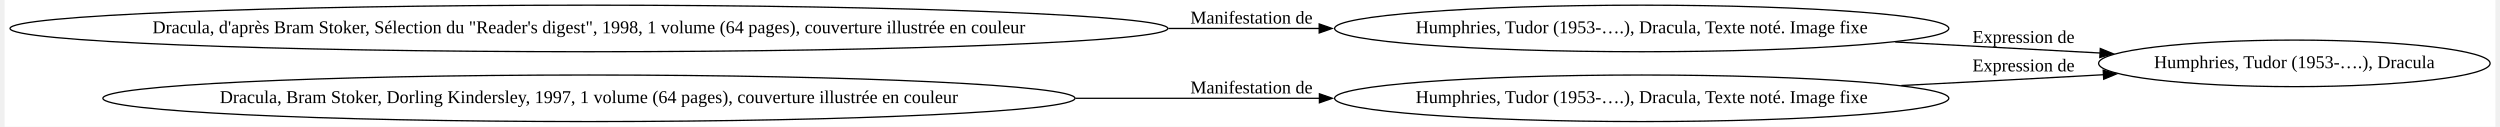
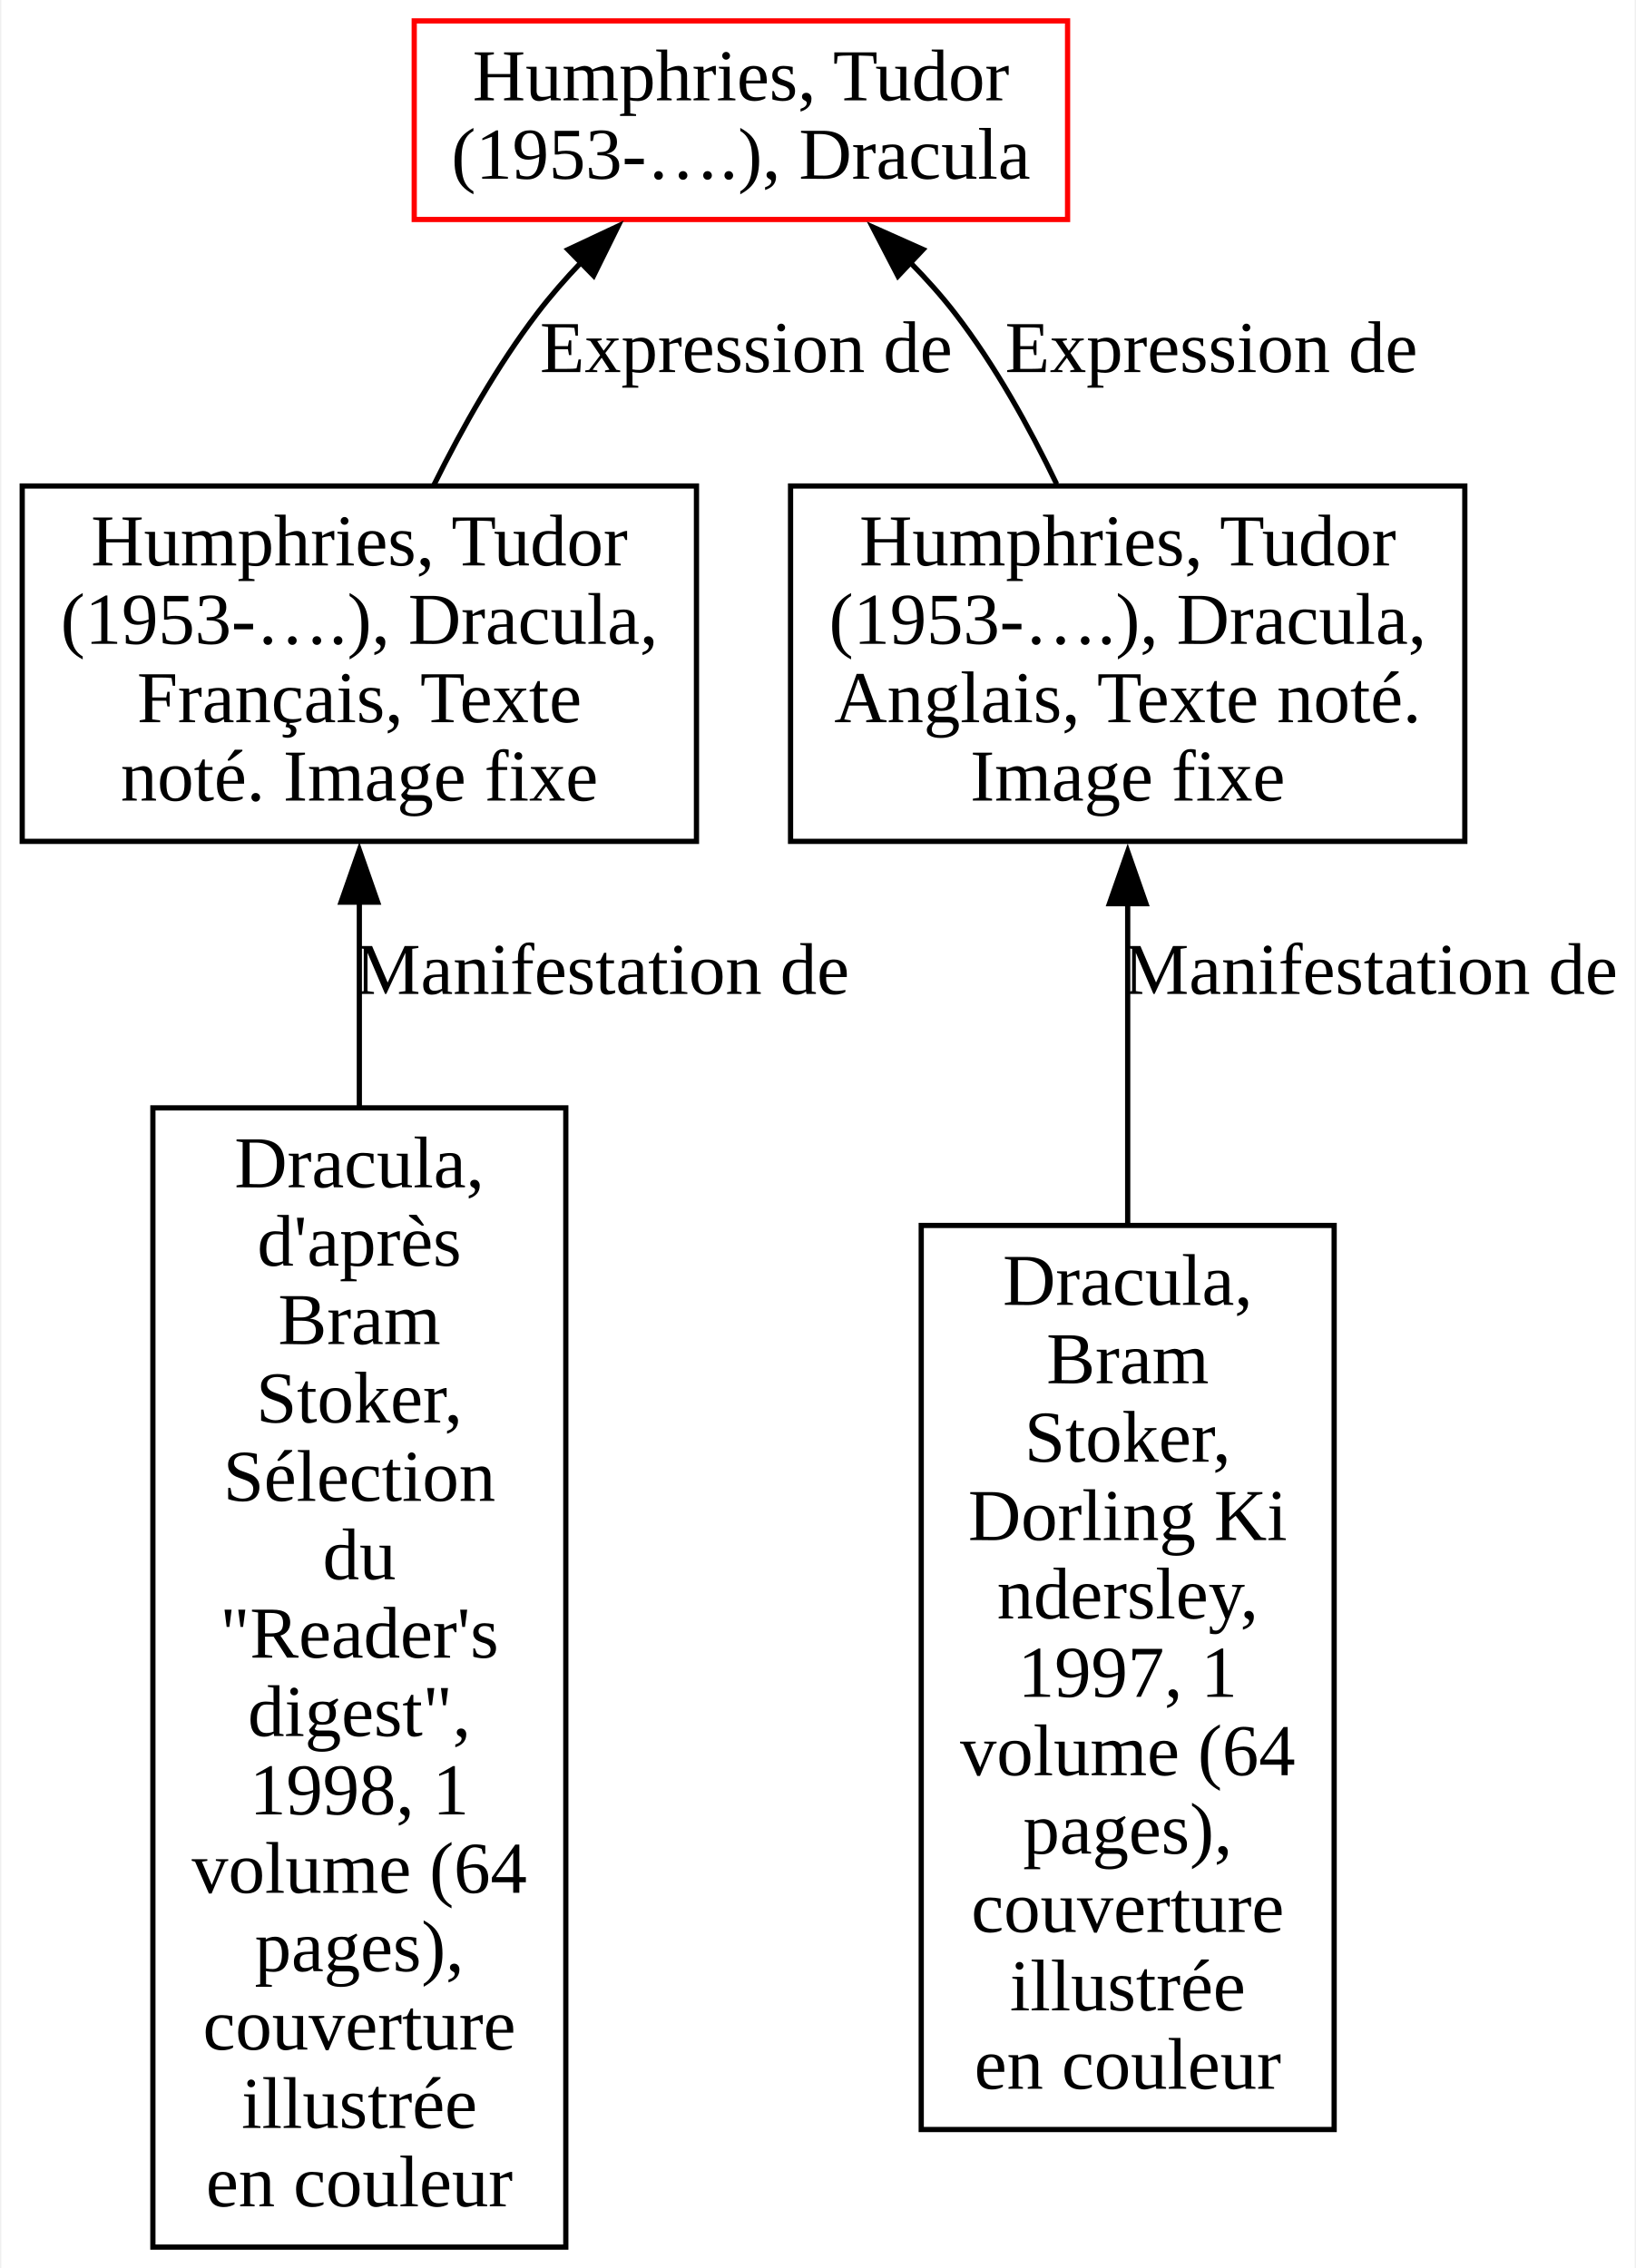
- <svg xmlns="http://www.w3.org/2000/svg" width="1440pt" height="73pt" viewBox="0.00 0.00 1440.00 73.27">
-   <g id="graph0" class="graph" transform="scale(0.747682 0.747682) rotate(0) translate(4 94)">
-     <polygon fill="white" stroke="none" points="-4,4 -4,-94 1921.95,-94 1921.95,4 -4,4" />
+ <svg xmlns="http://www.w3.org/2000/svg" width="313pt" height="434pt" viewBox="0.00 0.00 312.50 434.00">
+   <g id="graph0" class="graph" transform="scale(1 1) rotate(0) translate(4 430)">
+     <polygon fill="white" stroke="none" points="-4,4 -4,-430 308.5,-430 308.5,4 -4,4" />
    <g id="node1" class="node">
-       <ellipse fill="none" stroke="black" cx="1766.51" cy="-45" rx="151.37" ry="18" />
-       <text text-anchor="middle" x="1766.51" y="-41.3" font-family="Times New Roman,serif" font-size="14.00">Humphries, Tudor (1953-….), Dracula</text>
+       <polygon fill="none" stroke="red" points="200,-426 75,-426 75,-388 200,-388 200,-426" />
+       <text text-anchor="middle" x="137.5" y="-410.8" font-family="Times New Roman,serif" font-size="14.00">Humphries, Tudor</text>
+       <text text-anchor="middle" x="137.5" y="-395.8" font-family="Times New Roman,serif" font-size="14.00">(1953-….), Dracula</text>
    </g>
    <g id="node2" class="node">
-       <ellipse fill="none" stroke="black" cx="1261.85" cy="-72" rx="237.46" ry="18" />
-       <text text-anchor="middle" x="1261.85" y="-68.3" font-family="Times New Roman,serif" font-size="14.00">Humphries, Tudor (1953-….), Dracula, Texte noté. Image fixe</text>
+       <polygon fill="none" stroke="black" points="129,-337 0,-337 0,-269 129,-269 129,-337" />
+       <text text-anchor="middle" x="64.5" y="-321.8" font-family="Times New Roman,serif" font-size="14.00">Humphries, Tudor</text>
+       <text text-anchor="middle" x="64.5" y="-306.8" font-family="Times New Roman,serif" font-size="14.00">(1953-….), Dracula,</text>
+       <text text-anchor="middle" x="64.5" y="-291.8" font-family="Times New Roman,serif" font-size="14.00">Français, Texte</text>
+       <text text-anchor="middle" x="64.5" y="-276.8" font-family="Times New Roman,serif" font-size="14.00">noté. Image fixe</text>
    </g>
    <g id="edge1" class="edge">
-       <path fill="none" stroke="black" d="M1457.91,-61.52C1510.53,-58.7 1566.61,-55.68 1616.28,-53.02" />
-       <polygon fill="black" stroke="black" points="1616.45,-56.51 1626.25,-52.48 1616.08,-49.52 1616.45,-56.51" />
-       <text text-anchor="middle" x="1557.08" y="-60.8" font-family="Times New Roman,serif" font-size="14.00">Expression de</text>
+       <path fill="none" stroke="black" d="M78.79,-337.24C84.21,-348.17 90.93,-360.05 98.5,-370 101.05,-373.35 103.93,-376.65 106.95,-379.81" />
+       <polygon fill="black" stroke="black" points="104.42,-382.24 114.01,-386.74 109.32,-377.24 104.42,-382.24" />
+       <text text-anchor="middle" x="138.5" y="-358.8" font-family="Times New Roman,serif" font-size="14.00">Expression de</text>
    </g>
    <g id="node3" class="node">
-       <ellipse fill="none" stroke="black" cx="447.81" cy="-72" rx="447.62" ry="18" />
-       <text text-anchor="middle" x="447.81" y="-68.3" font-family="Times New Roman,serif" font-size="14.00">Dracula, d'après Bram Stoker, Sélection du "Reader's digest", 1998, 1 volume (64 pages), couverture illustrée en couleur</text>
+       <polygon fill="none" stroke="black" points="104,-218 25,-218 25,0 104,0 104,-218" />
+       <text text-anchor="middle" x="64.5" y="-202.8" font-family="Times New Roman,serif" font-size="14.00">Dracula,</text>
+       <text text-anchor="middle" x="64.5" y="-187.8" font-family="Times New Roman,serif" font-size="14.00">d'après</text>
+       <text text-anchor="middle" x="64.5" y="-172.8" font-family="Times New Roman,serif" font-size="14.00">Bram</text>
+       <text text-anchor="middle" x="64.5" y="-157.8" font-family="Times New Roman,serif" font-size="14.00">Stoker,</text>
+       <text text-anchor="middle" x="64.5" y="-142.8" font-family="Times New Roman,serif" font-size="14.00">Sélection</text>
+       <text text-anchor="middle" x="64.5" y="-127.8" font-family="Times New Roman,serif" font-size="14.00">du</text>
+       <text text-anchor="middle" x="64.5" y="-112.8" font-family="Times New Roman,serif" font-size="14.00">"Reader's</text>
+       <text text-anchor="middle" x="64.5" y="-97.8" font-family="Times New Roman,serif" font-size="14.00">digest",</text>
+       <text text-anchor="middle" x="64.5" y="-82.8" font-family="Times New Roman,serif" font-size="14.00">1998, 1</text>
+       <text text-anchor="middle" x="64.5" y="-67.8" font-family="Times New Roman,serif" font-size="14.00">volume (64</text>
+       <text text-anchor="middle" x="64.5" y="-52.8" font-family="Times New Roman,serif" font-size="14.00">pages),</text>
+       <text text-anchor="middle" x="64.5" y="-37.8" font-family="Times New Roman,serif" font-size="14.00">couverture</text>
+       <text text-anchor="middle" x="64.5" y="-22.8" font-family="Times New Roman,serif" font-size="14.00">illustrée</text>
+       <text text-anchor="middle" x="64.5" y="-7.8" font-family="Times New Roman,serif" font-size="14.00">en couleur</text>
    </g>
    <g id="edge2" class="edge">
-       <path fill="none" stroke="black" d="M895.81,-72C935.75,-72 975.17,-72 1012.48,-72" />
-       <polygon fill="black" stroke="black" points="1012.48,-75.5 1022.48,-72 1012.48,-68.5 1012.48,-75.5" />
-       <text text-anchor="middle" x="960.12" y="-75.8" font-family="Times New Roman,serif" font-size="14.00">Manifestation de</text>
+       <path fill="none" stroke="black" d="M64.5,-218.34C64.5,-232.12 64.5,-245.56 64.5,-257.49" />
+       <polygon fill="black" stroke="black" points="61,-257.36 64.5,-267.36 68,-257.36 61,-257.36" />
+       <text text-anchor="middle" x="111" y="-239.8" font-family="Times New Roman,serif" font-size="14.00">Manifestation de</text>
    </g>
    <g id="node4" class="node">
-       <ellipse fill="none" stroke="black" cx="1261.85" cy="-18" rx="237.46" ry="18" />
-       <text text-anchor="middle" x="1261.85" y="-14.3" font-family="Times New Roman,serif" font-size="14.00">Humphries, Tudor (1953-….), Dracula, Texte noté. Image fixe</text>
+       <polygon fill="none" stroke="black" points="276,-337 147,-337 147,-269 276,-269 276,-337" />
+       <text text-anchor="middle" x="211.5" y="-321.8" font-family="Times New Roman,serif" font-size="14.00">Humphries, Tudor</text>
+       <text text-anchor="middle" x="211.5" y="-306.8" font-family="Times New Roman,serif" font-size="14.00">(1953-….), Dracula,</text>
+       <text text-anchor="middle" x="211.5" y="-291.8" font-family="Times New Roman,serif" font-size="14.00">Anglais, Texte noté.</text>
+       <text text-anchor="middle" x="211.5" y="-276.8" font-family="Times New Roman,serif" font-size="14.00">Image fixe</text>
    </g>
    <g id="edge3" class="edge">
-       <path fill="none" stroke="black" d="M1462.58,-27.88C1506.87,-30.15 1553.57,-32.6 1597.08,-35 1604.27,-35.4 1611.62,-35.81 1619.06,-36.23" />
-       <polygon fill="black" stroke="black" points="1618.68,-39.71 1628.87,-36.79 1619.08,-32.73 1618.68,-39.71" />
-       <text text-anchor="middle" x="1557.08" y="-38.8" font-family="Times New Roman,serif" font-size="14.00">Expression de</text>
+       <path fill="none" stroke="black" d="M197.91,-337.37C192.66,-348.3 186.09,-360.16 178.5,-370 175.92,-373.35 172.99,-376.62 169.92,-379.75" />
+       <polygon fill="black" stroke="black" points="167.55,-377.17 162.67,-386.58 172.35,-382.26 167.55,-377.17" />
+       <text text-anchor="middle" x="227.5" y="-358.8" font-family="Times New Roman,serif" font-size="14.00">Expression de</text>
    </g>
    <g id="node5" class="node">
-       <ellipse fill="none" stroke="black" cx="447.81" cy="-18" rx="375.83" ry="18" />
-       <text text-anchor="middle" x="447.81" y="-14.3" font-family="Times New Roman,serif" font-size="14.00">Dracula, Bram Stoker, Dorling Kindersley, 1997, 1 volume (64 pages), couverture illustrée en couleur</text>
+       <polygon fill="none" stroke="black" points="251,-195.5 172,-195.5 172,-22.5 251,-22.5 251,-195.5" />
+       <text text-anchor="middle" x="211.5" y="-180.3" font-family="Times New Roman,serif" font-size="14.00">Dracula,</text>
+       <text text-anchor="middle" x="211.5" y="-165.3" font-family="Times New Roman,serif" font-size="14.00">Bram</text>
+       <text text-anchor="middle" x="211.5" y="-150.3" font-family="Times New Roman,serif" font-size="14.00">Stoker,</text>
+       <text text-anchor="middle" x="211.5" y="-135.3" font-family="Times New Roman,serif" font-size="14.00">Dorling Ki</text>
+       <text text-anchor="middle" x="211.5" y="-120.3" font-family="Times New Roman,serif" font-size="14.00">ndersley,</text>
+       <text text-anchor="middle" x="211.5" y="-105.3" font-family="Times New Roman,serif" font-size="14.00">1997, 1</text>
+       <text text-anchor="middle" x="211.5" y="-90.3" font-family="Times New Roman,serif" font-size="14.00">volume (64</text>
+       <text text-anchor="middle" x="211.5" y="-75.3" font-family="Times New Roman,serif" font-size="14.00">pages),</text>
+       <text text-anchor="middle" x="211.5" y="-60.3" font-family="Times New Roman,serif" font-size="14.00">couverture</text>
+       <text text-anchor="middle" x="211.5" y="-45.3" font-family="Times New Roman,serif" font-size="14.00">illustrée</text>
+       <text text-anchor="middle" x="211.5" y="-30.3" font-family="Times New Roman,serif" font-size="14.00">en couleur</text>
    </g>
    <g id="edge4" class="edge">
-       <path fill="none" stroke="black" d="M823.93,-18C887.96,-18 953.01,-18 1012.68,-18" />
-       <polygon fill="black" stroke="black" points="1012.64,-21.5 1022.64,-18 1012.64,-14.5 1012.64,-21.5" />
-       <text text-anchor="middle" x="960.12" y="-21.8" font-family="Times New Roman,serif" font-size="14.00">Manifestation de</text>
+       <path fill="none" stroke="black" d="M211.5,-195.89C211.5,-217.02 211.5,-238.82 211.5,-257.11" />
+       <polygon fill="black" stroke="black" points="208,-257.07 211.5,-267.07 215,-257.07 208,-257.07" />
+       <text text-anchor="middle" x="258" y="-239.8" font-family="Times New Roman,serif" font-size="14.00">Manifestation de</text>
    </g>
  </g>
</svg>
